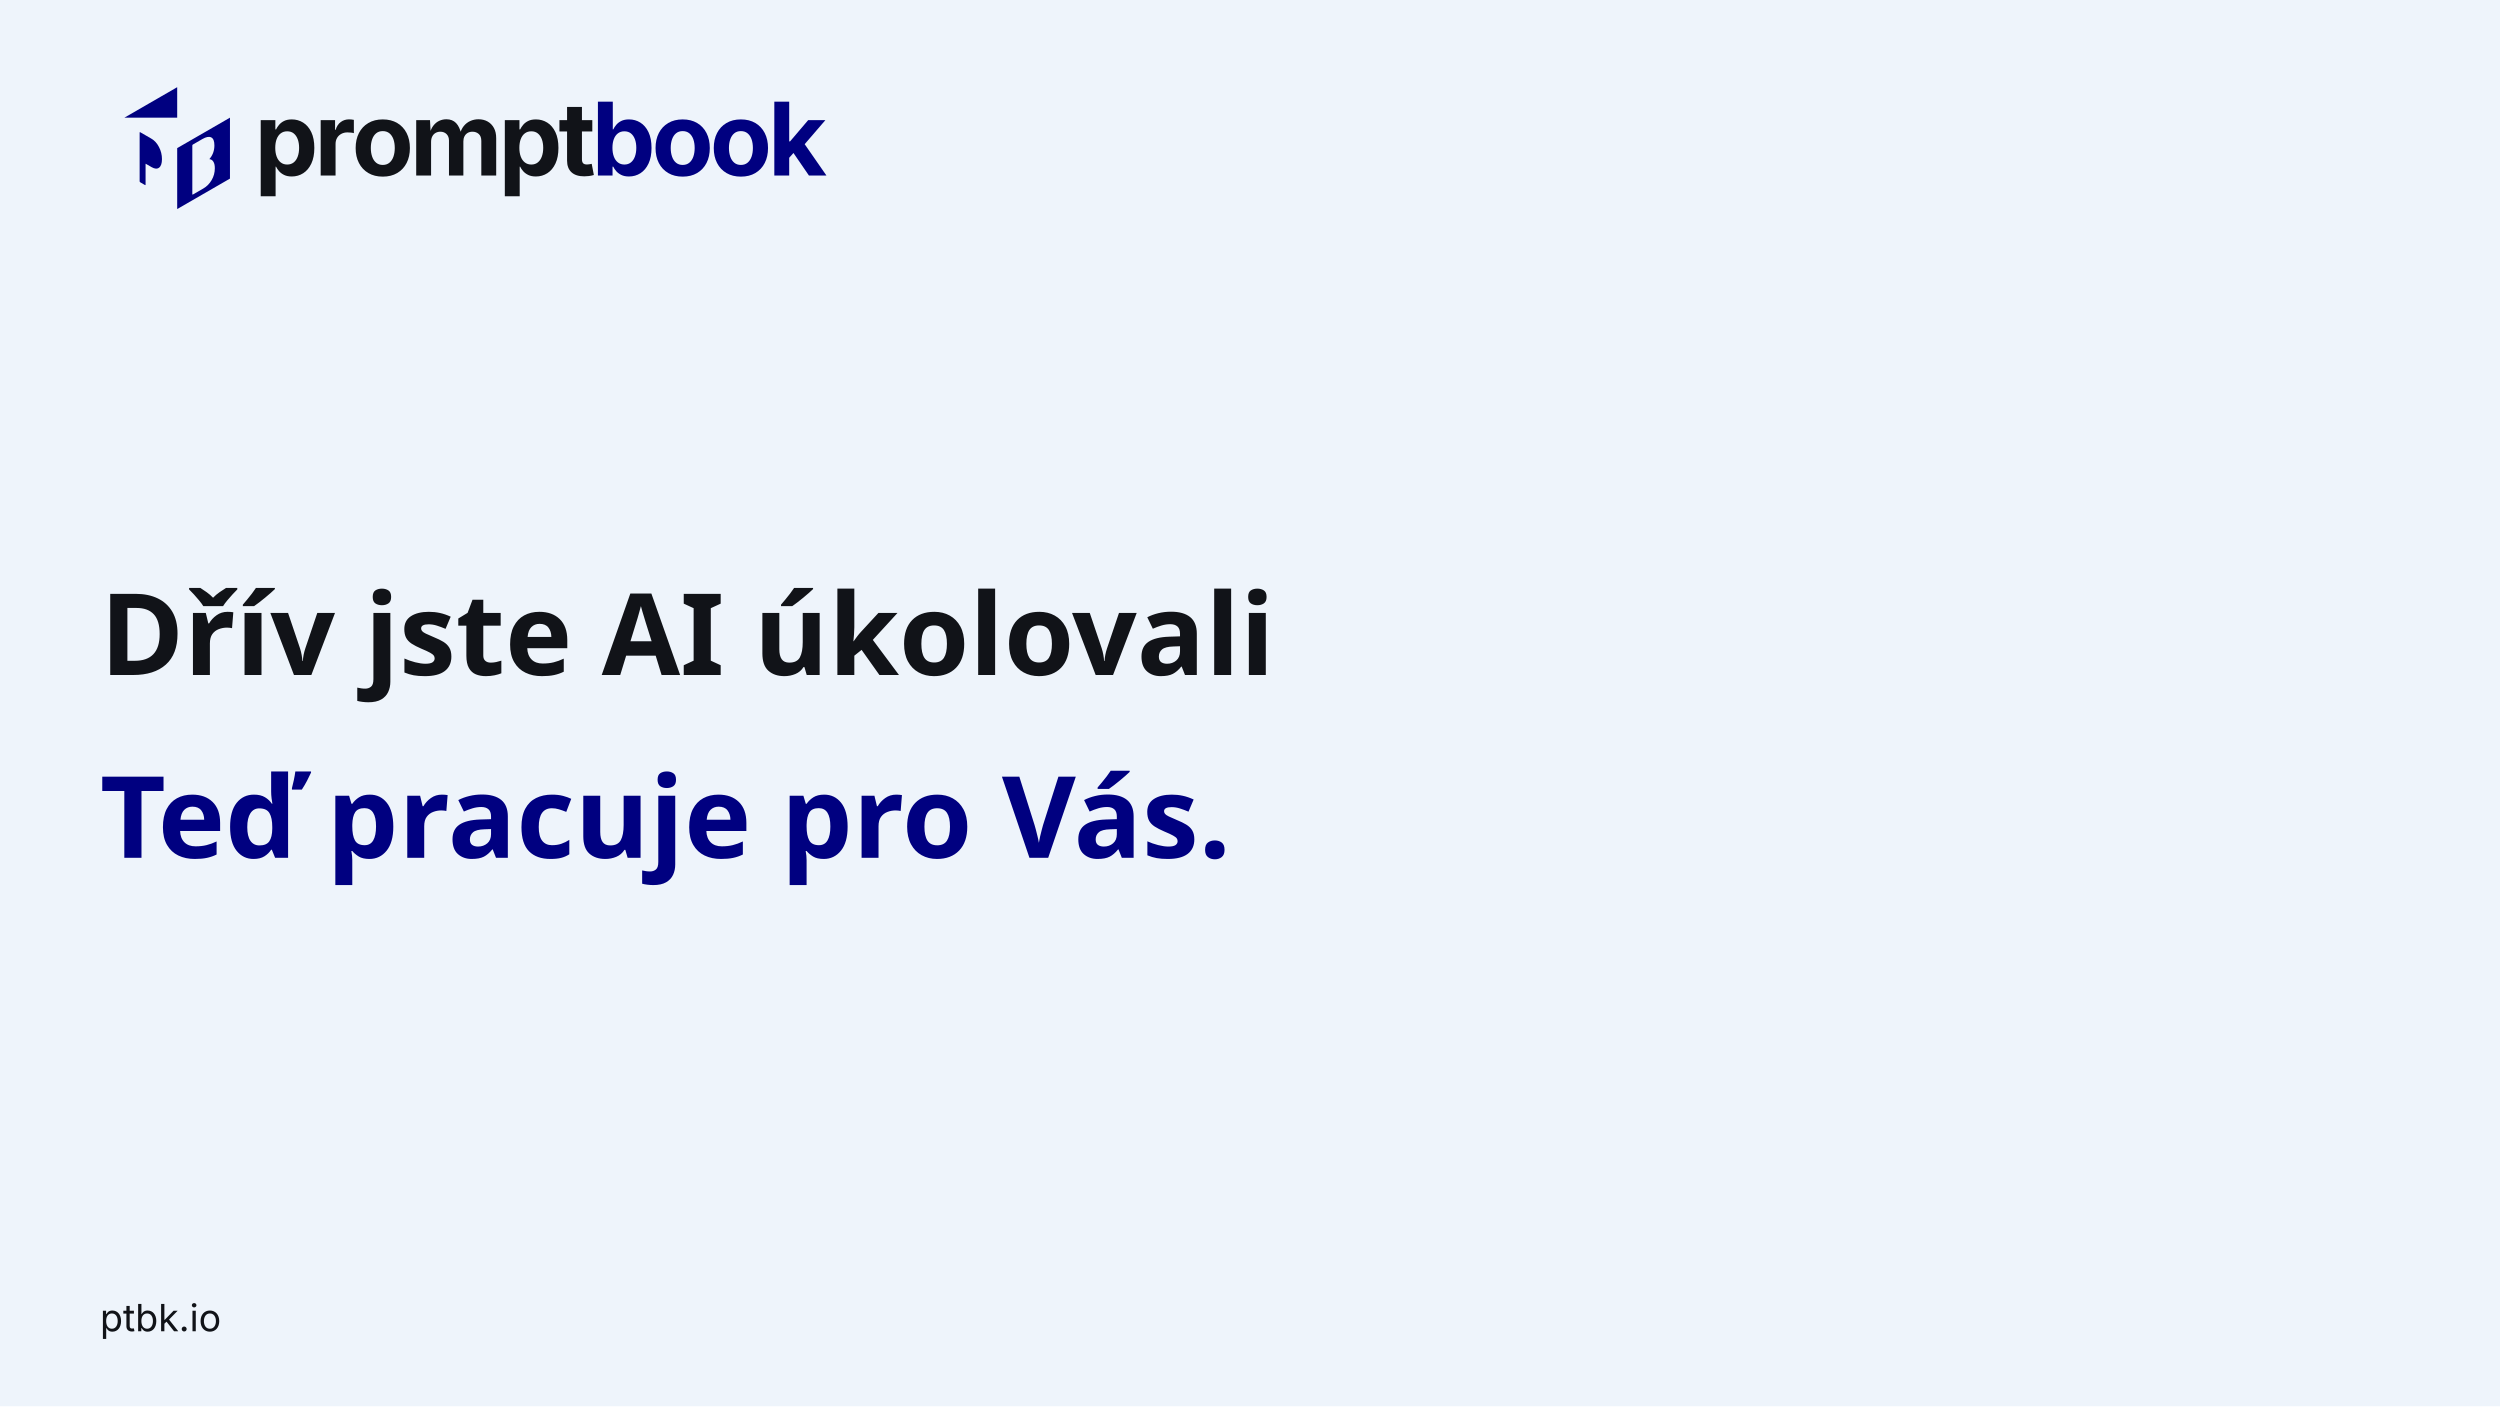
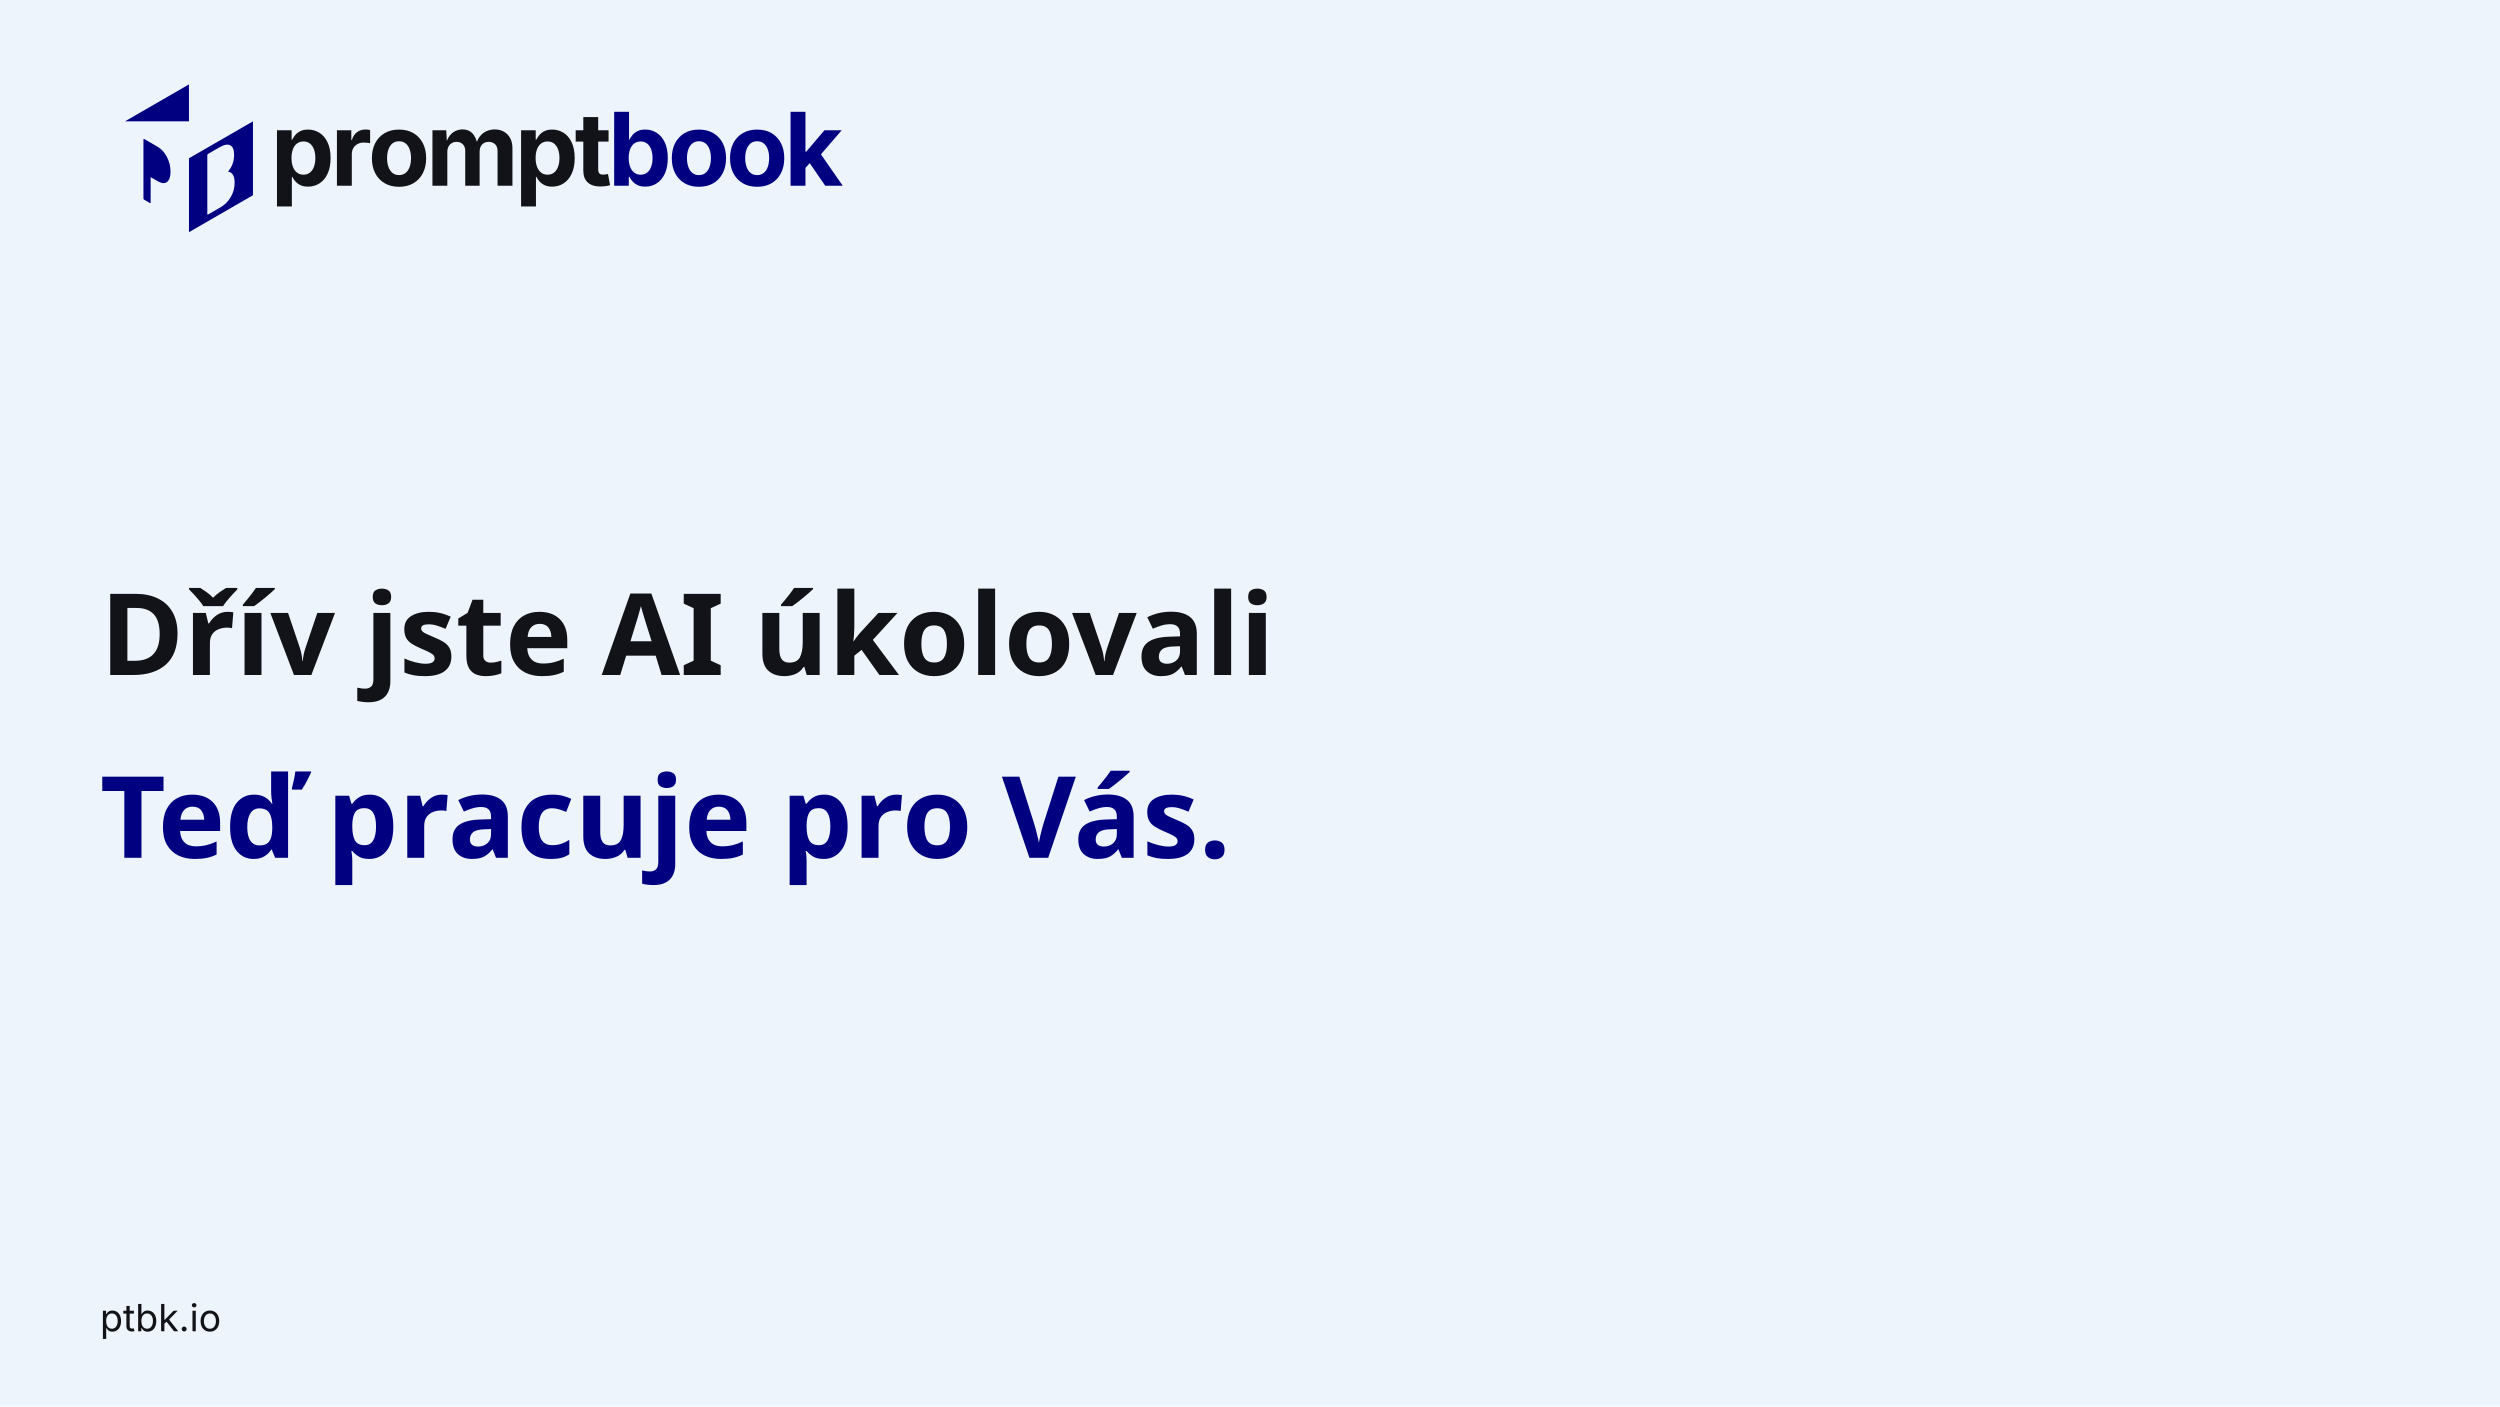
<svg xmlns="http://www.w3.org/2000/svg" width="1600" height="900" viewBox="0 0 1600 900" role="img">
  <rect width="1600" height="900" fill="#EEF4FB" />
  <g transform="translate(64 48) scale(.65)">
-     <g transform="translate(12 8)">
+     <g transform="translate(10 4.395833) scale(1.212565)">
      <path fill="#000080" transform="matrix(0.992349 0.572933 -0.992349 0.572933 -100.273 -96.45293)" d="M 170.435,57.258 V 4.896 l 26.181,26.181 v 0 z" />
      <path fill="#000080" transform="matrix(0.992349 0.572933 0 1.145866 -157.0928 -136.5028)" d="m 197.138,68.251 c 3.15,0 5.687,1.146 7.61,3.437 1.964,2.25 2.946,5.217 2.946,8.899 0,3.601 -0.941,6.505 -2.823,8.715 -1.882,2.209 -4.357,3.314 -7.426,3.314 h -5.769 c -0.164,0 -0.245,0.082 -0.245,0.245 V 110.659 c 0,0.409 -0.205,0.614 -0.614,0.614 h -4.664 c -0.409,0 -0.614,-0.205 -0.614,-0.614 V 68.864 c 0,-0.409 0.205,-0.614 0.614,-0.614 z" />
      <path fill="#000080" transform="matrix(0.9923484 -0.5729326 0 1.145865 -167.4698 124.8194)" d="m 233.255,63.55 v 52.362 h 52.362 V 63.55 Z m 15.625,4.7 h 9.39 c 3.723,0 6.629,0.982 8.715,2.946 2.128,1.923 3.191,4.746 3.191,8.469 0,4.419 -1.575,7.467 -4.726,9.145 -0.205,0.123 -0.225,0.225 -0.061,0.306 1.637,0.982 2.905,2.353 3.805,4.112 0.941,1.759 1.411,3.846 1.411,6.26 h 5.2e-4 c 0,3.723 -1.064,6.608 -3.192,8.654 -2.087,2.046 -4.848,3.069 -8.285,3.069 h -10.249 c -0.409,0 -0.613,-0.205 -0.613,-0.614 V 68.864 c 0,-0.409 0.204,-0.614 0.613,-0.614 z" />
    </g>
-     <path fill="#111318" transform="translate(152 99) scale(0.04882812 -0.04882812)" d="M128 -418V1118H423V930H437Q458 974 496.5 1021.0Q535 1068 598.0 1100.0Q661 1132 756 1132Q880 1132 983.0 1068.0Q1086 1004 1147.5 876.0Q1209 748 1209 557Q1209 371 1149.0 242.5Q1089 114 986.0 47.5Q883 -19 754 -19Q663 -19 600.0 12.0Q537 43 497.5 88.5Q458 134 437 179H428V-418ZM662 222Q740 222 793.5 265.0Q847 308 874.5 384.0Q902 460 902 558Q902 656 874.5 731.0Q847 806 794.0 849.0Q741 892 662 892Q585 892 531.0 850.5Q477 809 449.0 734.5Q421 660 421 558Q421 457 449.5 381.5Q478 306 532.0 264.0Q586 222 662 222Z" />
-     <path fill="#111318" transform="translate(211.0371 99) scale(0.04882812 -0.04882812)" d="M128 0V1118H418V923H430Q461 1027 533.5 1080.0Q606 1133 700 1133Q723 1133 749.5 1130.5Q776 1128 797 1123V855Q777 862 739.0 866.0Q701 870 667 870Q599 870 544.0 840.5Q489 811 458.5 758.5Q428 706 428 636V0Z" />
-     <path fill="#111318" transform="translate(247.7598 99) scale(0.04882812 -0.04882812)" d="M628 -22Q460 -22 337.0 50.5Q214 123 147.5 252.5Q81 382 81 554Q81 728 147.5 857.5Q214 987 337.0 1059.5Q460 1132 628 1132Q797 1132 919.5 1059.5Q1042 987 1108.5 857.5Q1175 728 1175 554Q1175 382 1108.5 252.5Q1042 123 919.5 50.5Q797 -22 628 -22ZM628 214Q708 214 762.0 258.5Q816 303 843.0 380.5Q870 458 870 555Q870 654 843.0 731.0Q816 808 762.0 852.0Q708 896 628 896Q548 896 494.5 852.0Q441 808 414.0 731.0Q387 654 387 555Q387 458 414.0 380.5Q441 303 494.5 258.5Q548 214 628 214Z" />
-     <path fill="#111318" transform="translate(305.0879 99) scale(0.04882812 -0.04882812)" d="M128 0V1118H406L421 840H399Q425 943 475.5 1008.0Q526 1073 594.0 1104.0Q662 1135 737 1135Q858 1135 932.0 1058.5Q1006 982 1041 822H1006Q1031 929 1087.5 998.5Q1144 1068 1221.5 1101.5Q1299 1135 1384 1135Q1487 1135 1567.5 1090.0Q1648 1045 1694.5 960.5Q1741 876 1741 754V0H1441V697Q1441 792 1389.5 838.0Q1338 884 1263 884Q1207 884 1165.5 859.5Q1124 835 1101.5 791.0Q1079 747 1079 688V0H789V705Q789 787 740.5 835.5Q692 884 615 884Q562 884 519.5 860.0Q477 836 452.5 789.5Q428 743 428 676V0Z" />
-     <path fill="#111318" transform="translate(392.3477 99) scale(0.04882812 -0.04882812)" d="M128 -418V1118H423V930H437Q458 974 496.5 1021.0Q535 1068 598.0 1100.0Q661 1132 756 1132Q880 1132 983.0 1068.0Q1086 1004 1147.5 876.0Q1209 748 1209 557Q1209 371 1149.0 242.5Q1089 114 986.0 47.5Q883 -19 754 -19Q663 -19 600.0 12.0Q537 43 497.5 88.5Q458 134 437 179H428V-418ZM662 222Q740 222 793.5 265.0Q847 308 874.5 384.0Q902 460 902 558Q902 656 874.5 731.0Q847 806 794.0 849.0Q741 892 662 892Q585 892 531.0 850.5Q477 809 449.0 734.5Q421 660 421 558Q421 457 449.5 381.5Q478 306 532.0 264.0Q586 222 662 222Z" />
-     <path fill="#111318" transform="translate(451.3848 99) scale(0.04882812 -0.04882812)" d="M683 1118V889H20V1118ZM174 1384H474V327Q474 274 497.5 248.5Q521 223 576 223Q593 223 624.0 227.5Q655 232 671 236L714 11Q664 -4 614.5 -10.0Q565 -16 520 -16Q352 -16 263.0 66.0Q174 148 174 301Z" />
-     <path fill="#000080" transform="translate(484.0059 99) scale(0.04882812 -0.04882812)" d="M754 -19Q663 -19 600.0 12.0Q537 43 497.5 88.5Q458 134 437 179H423V0H128V1490H428V930H437Q458 974 496.5 1021.0Q535 1068 598.0 1100.0Q661 1132 756 1132Q880 1132 983.0 1068.0Q1086 1004 1147.5 876.0Q1209 748 1209 557Q1209 371 1149.0 242.5Q1089 114 986.0 47.5Q883 -19 754 -19ZM662 222Q740 222 793.5 265.0Q847 308 874.5 384.0Q902 460 902 558Q902 656 874.5 731.0Q847 806 794.0 849.0Q741 892 662 892Q585 892 531.0 850.5Q477 809 449.0 734.5Q421 660 421 558Q421 457 449.5 381.5Q478 306 532.0 264.0Q586 222 662 222Z" />
-     <path fill="#000080" transform="translate(543.043 99) scale(0.04882812 -0.04882812)" d="M628 -22Q460 -22 337.0 50.5Q214 123 147.5 252.5Q81 382 81 554Q81 728 147.5 857.5Q214 987 337.0 1059.5Q460 1132 628 1132Q797 1132 919.5 1059.5Q1042 987 1108.5 857.5Q1175 728 1175 554Q1175 382 1108.5 252.5Q1042 123 919.5 50.5Q797 -22 628 -22ZM628 214Q708 214 762.0 258.5Q816 303 843.0 380.5Q870 458 870 555Q870 654 843.0 731.0Q816 808 762.0 852.0Q708 896 628 896Q548 896 494.5 852.0Q441 808 414.0 731.0Q387 654 387 555Q387 458 414.0 380.5Q441 303 494.5 258.5Q548 214 628 214Z" />
-     <path fill="#000080" transform="translate(600.3711 99) scale(0.04882812 -0.04882812)" d="M628 -22Q460 -22 337.0 50.5Q214 123 147.5 252.5Q81 382 81 554Q81 728 147.5 857.5Q214 987 337.0 1059.5Q460 1132 628 1132Q797 1132 919.5 1059.5Q1042 987 1108.5 857.5Q1175 728 1175 554Q1175 382 1108.5 252.5Q1042 123 919.5 50.5Q797 -22 628 -22ZM628 214Q708 214 762.0 258.5Q816 303 843.0 380.5Q870 458 870 555Q870 654 843.0 731.0Q816 808 762.0 852.0Q708 896 628 896Q548 896 494.5 852.0Q441 808 414.0 731.0Q387 654 387 555Q387 458 414.0 380.5Q441 303 494.5 258.5Q548 214 628 214Z" />
-     <path fill="#000080" transform="translate(657.6992 99) scale(0.04882812 -0.04882812)" d="M400 327V688H445L811 1118H1158L675 557H604ZM128 0V1490H428V0ZM826 0 490 490 691 703 1179 0Z" />
+     <path fill="#111318" transform="translate(168 109) scale(0.04882812 -0.04882812)" d="M128 -418V1118H423V930H437Q458 974 496.5 1021.0Q535 1068 598.0 1100.0Q661 1132 756 1132Q880 1132 983.0 1068.0Q1086 1004 1147.5 876.0Q1209 748 1209 557Q1209 371 1149.0 242.5Q1089 114 986.0 47.5Q883 -19 754 -19Q663 -19 600.0 12.0Q537 43 497.5 88.5Q458 134 437 179H428V-418ZM662 222Q740 222 793.5 265.0Q847 308 874.5 384.0Q902 460 902 558Q902 656 874.5 731.0Q847 806 794.0 849.0Q741 892 662 892Q585 892 531.0 850.5Q477 809 449.0 734.5Q421 660 421 558Q421 457 449.5 381.5Q478 306 532.0 264.0Q586 222 662 222Z" />
+     <path fill="#111318" transform="translate(227.0371 109) scale(0.04882812 -0.04882812)" d="M128 0V1118H418V923H430Q461 1027 533.5 1080.0Q606 1133 700 1133Q723 1133 749.5 1130.5Q776 1128 797 1123V855Q777 862 739.0 866.0Q701 870 667 870Q599 870 544.0 840.5Q489 811 458.5 758.5Q428 706 428 636V0Z" />
+     <path fill="#111318" transform="translate(263.7598 109) scale(0.04882812 -0.04882812)" d="M628 -22Q460 -22 337.0 50.5Q214 123 147.5 252.5Q81 382 81 554Q81 728 147.5 857.5Q214 987 337.0 1059.5Q460 1132 628 1132Q797 1132 919.5 1059.5Q1042 987 1108.5 857.5Q1175 728 1175 554Q1175 382 1108.5 252.5Q1042 123 919.5 50.5Q797 -22 628 -22ZM628 214Q708 214 762.0 258.5Q816 303 843.0 380.5Q870 458 870 555Q870 654 843.0 731.0Q816 808 762.0 852.0Q708 896 628 896Q548 896 494.5 852.0Q441 808 414.0 731.0Q387 654 387 555Q387 458 414.0 380.5Q441 303 494.5 258.5Q548 214 628 214Z" />
+     <path fill="#111318" transform="translate(321.0879 109) scale(0.04882812 -0.04882812)" d="M128 0V1118H406L421 840H399Q425 943 475.5 1008.0Q526 1073 594.0 1104.0Q662 1135 737 1135Q858 1135 932.0 1058.5Q1006 982 1041 822H1006Q1031 929 1087.5 998.5Q1144 1068 1221.5 1101.5Q1299 1135 1384 1135Q1487 1135 1567.5 1090.0Q1648 1045 1694.5 960.5Q1741 876 1741 754V0H1441V697Q1441 792 1389.5 838.0Q1338 884 1263 884Q1207 884 1165.5 859.5Q1124 835 1101.5 791.0Q1079 747 1079 688V0H789V705Q789 787 740.5 835.5Q692 884 615 884Q562 884 519.5 860.0Q477 836 452.5 789.5Q428 743 428 676V0Z" />
+     <path fill="#111318" transform="translate(408.3477 109) scale(0.04882812 -0.04882812)" d="M128 -418V1118H423V930H437Q458 974 496.5 1021.0Q535 1068 598.0 1100.0Q661 1132 756 1132Q880 1132 983.0 1068.0Q1086 1004 1147.5 876.0Q1209 748 1209 557Q1209 371 1149.0 242.5Q1089 114 986.0 47.5Q883 -19 754 -19Q663 -19 600.0 12.0Q537 43 497.5 88.5Q458 134 437 179H428V-418ZM662 222Q740 222 793.5 265.0Q847 308 874.5 384.0Q902 460 902 558Q902 656 874.5 731.0Q847 806 794.0 849.0Q741 892 662 892Q585 892 531.0 850.5Q477 809 449.0 734.5Q421 660 421 558Q421 457 449.5 381.5Q478 306 532.0 264.0Q586 222 662 222Z" />
+     <path fill="#111318" transform="translate(467.3848 109) scale(0.04882812 -0.04882812)" d="M683 1118V889H20V1118ZM174 1384H474V327Q474 274 497.5 248.5Q521 223 576 223Q593 223 624.0 227.5Q655 232 671 236L714 11Q664 -4 614.5 -10.0Q565 -16 520 -16Q352 -16 263.0 66.0Q174 148 174 301Z" />
+     <path fill="#000080" transform="translate(500.0059 109) scale(0.04882812 -0.04882812)" d="M754 -19Q663 -19 600.0 12.0Q537 43 497.5 88.5Q458 134 437 179H423V0H128V1490H428V930H437Q458 974 496.5 1021.0Q535 1068 598.0 1100.0Q661 1132 756 1132Q880 1132 983.0 1068.0Q1086 1004 1147.5 876.0Q1209 748 1209 557Q1209 371 1149.0 242.5Q1089 114 986.0 47.5Q883 -19 754 -19ZM662 222Q740 222 793.5 265.0Q847 308 874.5 384.0Q902 460 902 558Q902 656 874.5 731.0Q847 806 794.0 849.0Q741 892 662 892Q585 892 531.0 850.5Q477 809 449.0 734.5Q421 660 421 558Q421 457 449.5 381.5Q478 306 532.0 264.0Q586 222 662 222Z" />
+     <path fill="#000080" transform="translate(559.043 109) scale(0.04882812 -0.04882812)" d="M628 -22Q460 -22 337.0 50.5Q214 123 147.5 252.5Q81 382 81 554Q81 728 147.5 857.5Q214 987 337.0 1059.5Q460 1132 628 1132Q797 1132 919.5 1059.5Q1042 987 1108.5 857.5Q1175 728 1175 554Q1175 382 1108.5 252.5Q1042 123 919.5 50.5Q797 -22 628 -22ZM628 214Q708 214 762.0 258.5Q816 303 843.0 380.5Q870 458 870 555Q870 654 843.0 731.0Q816 808 762.0 852.0Q708 896 628 896Q548 896 494.5 852.0Q441 808 414.0 731.0Q387 654 387 555Q387 458 414.0 380.5Q441 303 494.5 258.5Q548 214 628 214Z" />
+     <path fill="#000080" transform="translate(616.3711 109) scale(0.04882812 -0.04882812)" d="M628 -22Q460 -22 337.0 50.5Q214 123 147.5 252.5Q81 382 81 554Q81 728 147.5 857.5Q214 987 337.0 1059.5Q460 1132 628 1132Q797 1132 919.5 1059.5Q1042 987 1108.5 857.5Q1175 728 1175 554Q1175 382 1108.5 252.5Q1042 123 919.5 50.5Q797 -22 628 -22ZM628 214Q708 214 762.0 258.5Q816 303 843.0 380.5Q870 458 870 555Q870 654 843.0 731.0Q816 808 762.0 852.0Q708 896 628 896Q548 896 494.5 852.0Q441 808 414.0 731.0Q387 654 387 555Q387 458 414.0 380.5Q441 303 494.5 258.5Q548 214 628 214Z" />
+     <path fill="#000080" transform="translate(673.6992 109) scale(0.04882812 -0.04882812)" d="M400 327V688H445L811 1118H1158L675 557H604ZM128 0V1490H428V0ZM826 0 490 490 691 703 1179 0Z" />
  </g>
  <g font-family="Outfit, sans-serif" font-size="72.727" font-weight="600" fill="#111318">
    <text x="64" y="432.0">Dřív jste AI úkolovali</text>
    <text x="64" y="549.0" fill="#000080">Teď pracuje pro Vás.</text>
  </g>
  <text x="64" y="852" font-family="Inter, sans-serif" font-size="24" fill="#111318">ptbk.io</text>
</svg>
